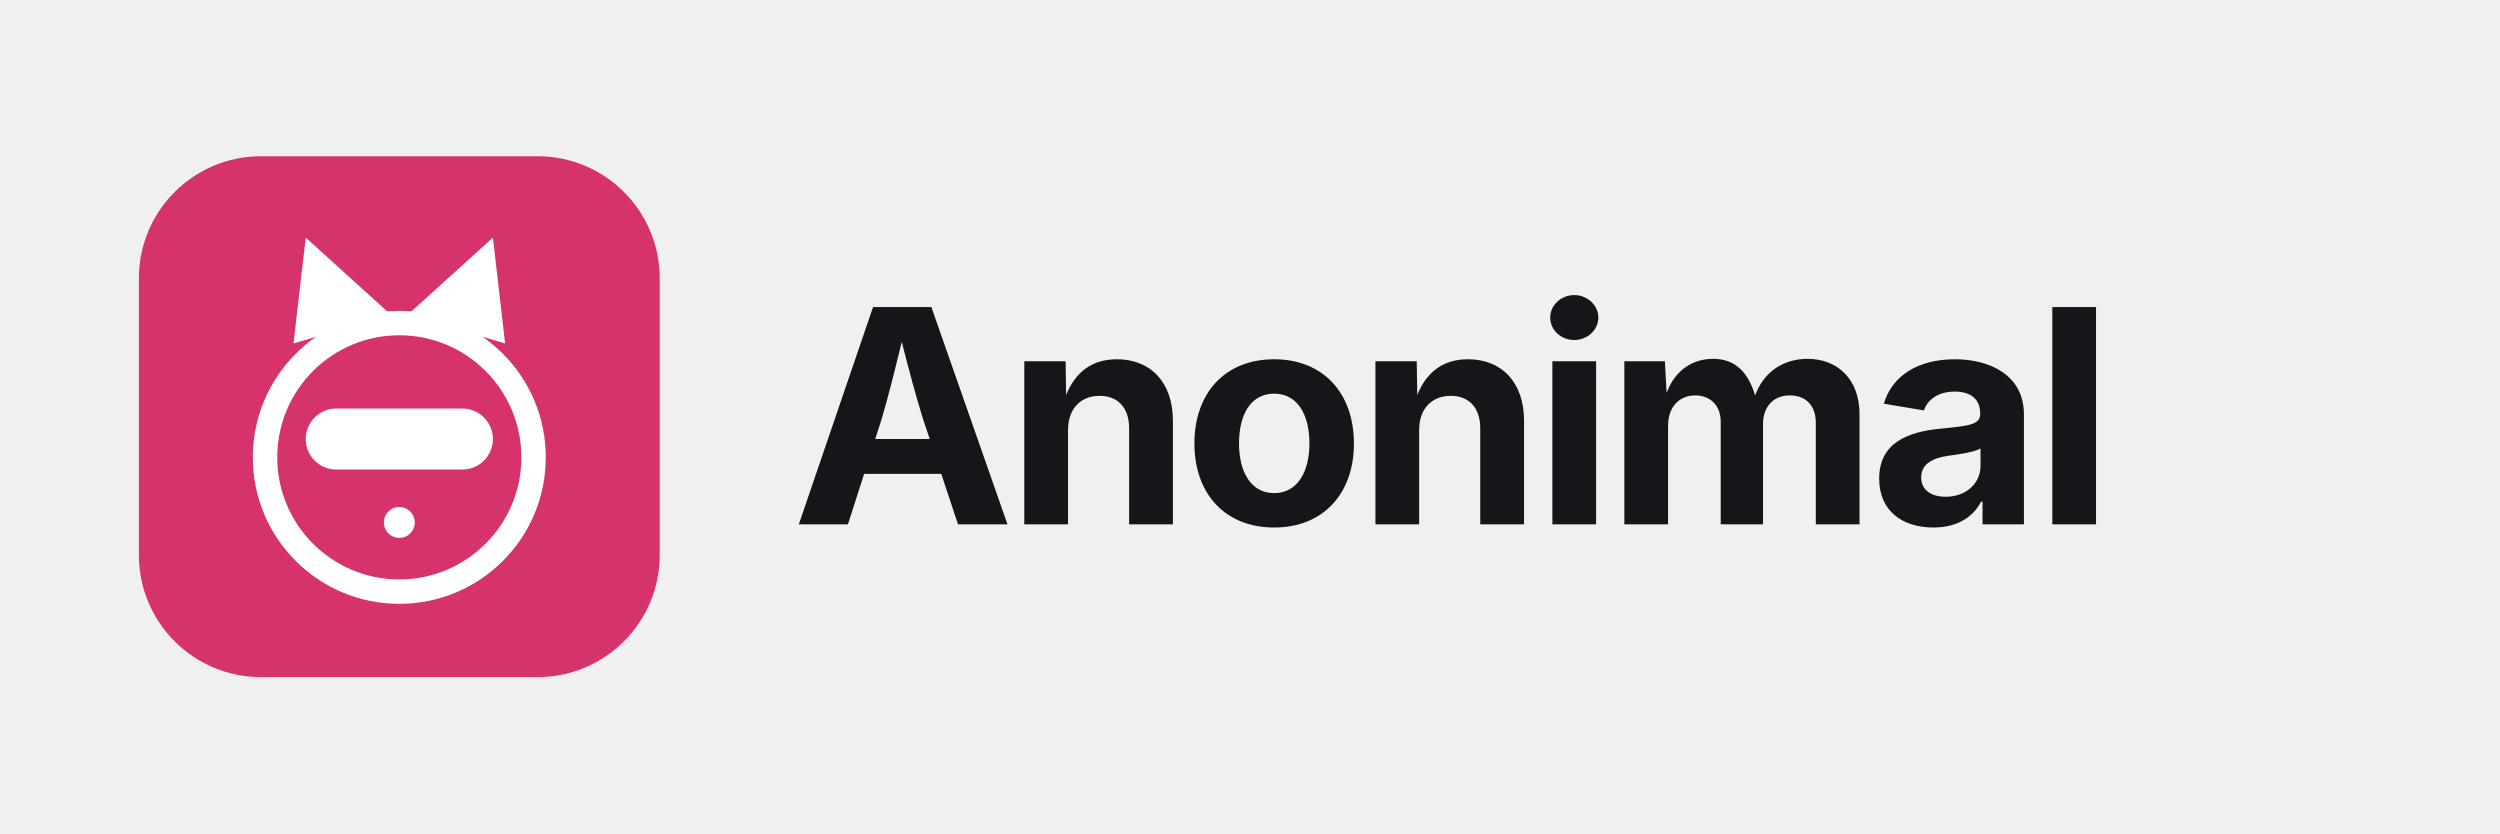
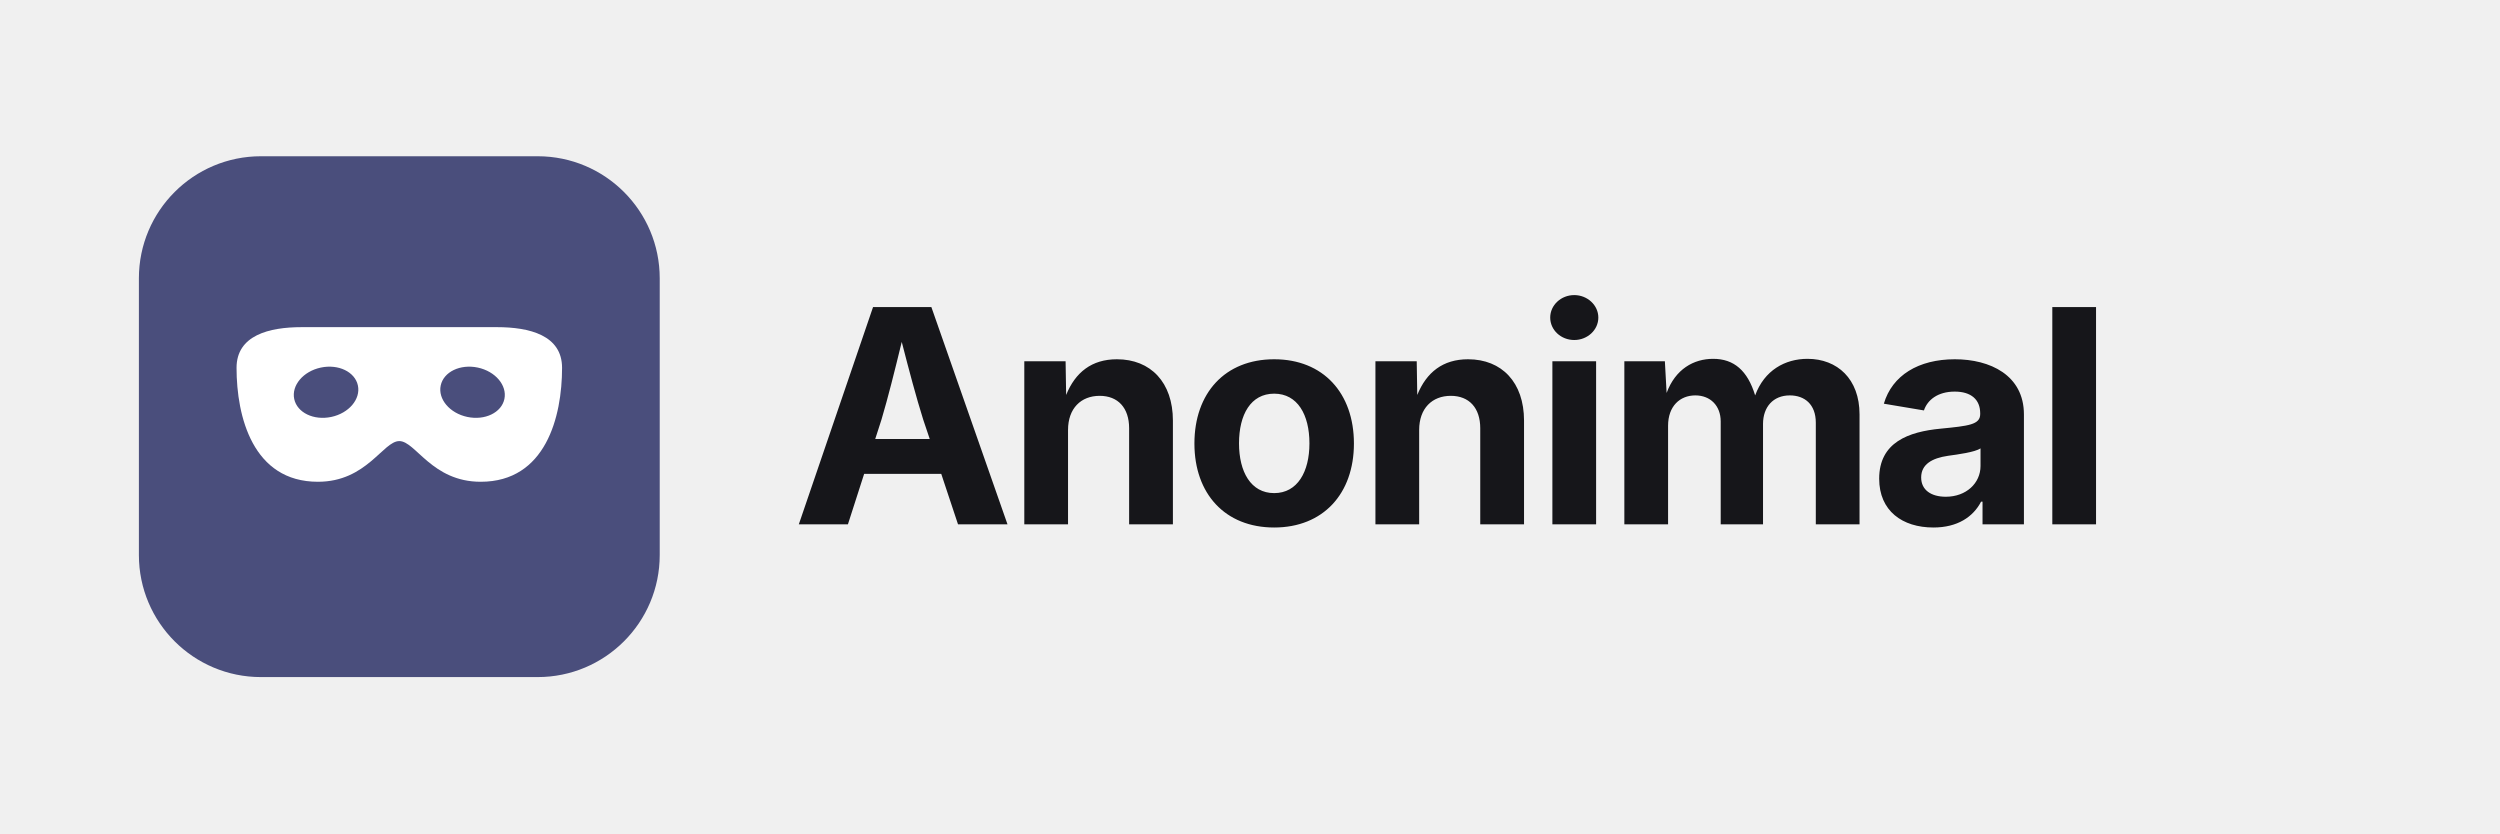
<svg xmlns="http://www.w3.org/2000/svg" viewBox="0 0 720 240" role="img" aria-label="Anonimal">
  <g transform="translate(40,45) scale(2.34375)">
-     <rect width="64" height="64" rx="15" fill="#d6336c" />
-     <g fill="#ffffff">
-       <path d="M19 23 L20.5 10 L31 19.5 Z" />
-       <path d="M45 23 L43.5 10 L33 19.5 Z" />
-     </g>
-     <circle cx="32" cy="37" r="16.5" fill="none" stroke="#ffffff" stroke-width="3" />
-     <rect x="20.5" y="31" width="23" height="7.5" rx="3.75" fill="#ffffff" />
-     <circle cx="32" cy="45" r="1.9" fill="#ffffff" />
+     <rect width="64" height="64" rx="15" fill="#4a4e7c" />
+     <path d="M12 26 C12 22 16 21 20 21 L44 21 C48 21 52 22 52 26 C52 32 50 40 42 40 C36 40 34 35 32 35 C30 35 28 40 22 40 C14 40 12 32 12 26 Z" fill="#ffffff" />
+     <ellipse cx="23" cy="29" rx="4" ry="3.1" fill="#4a4e7c" transform="rotate(-12 23 29)" />
+     <ellipse cx="41" cy="29" rx="4" ry="3.1" fill="#4a4e7c" transform="rotate(12 41 29)" />
  </g>
  <text x="228" y="151" font-family="'Inter Variable','Inter',-apple-system,BlinkMacSystemFont,'Segoe UI',Roboto,Helvetica,Arial,sans-serif" font-size="86" font-weight="700" letter-spacing="-0.03em" fill="#16161a">Anonimal</text>
</svg>
